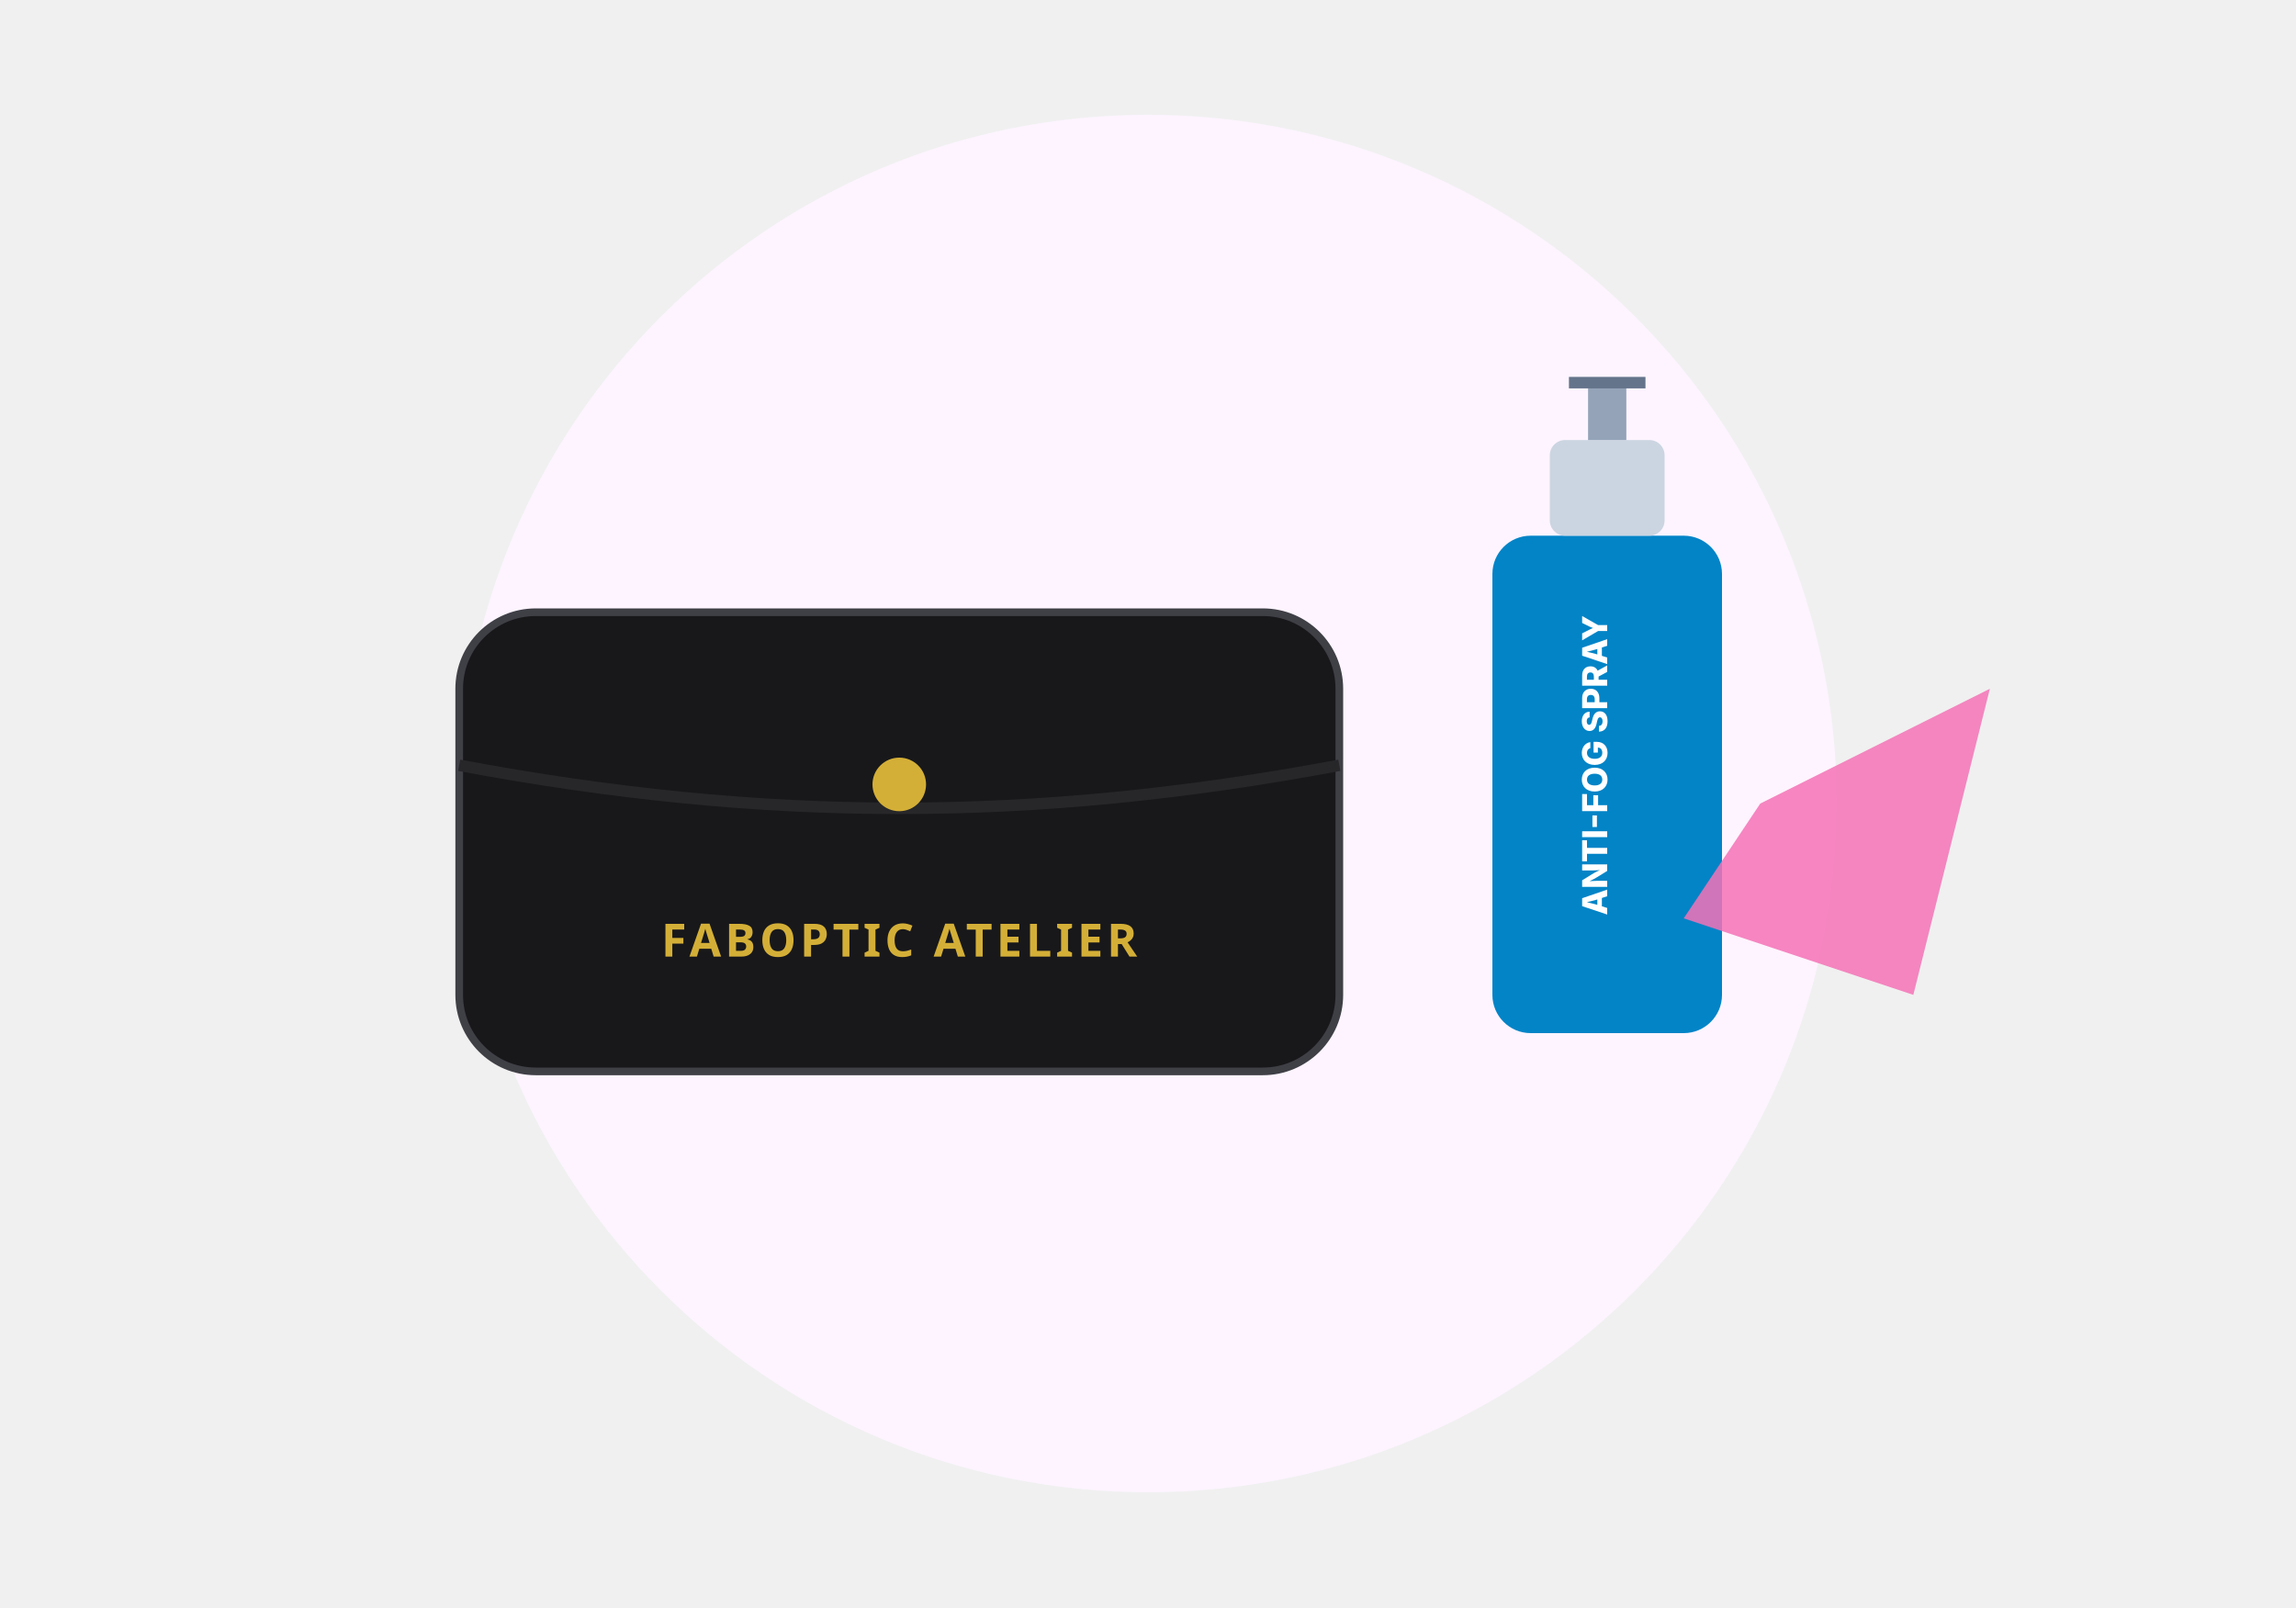
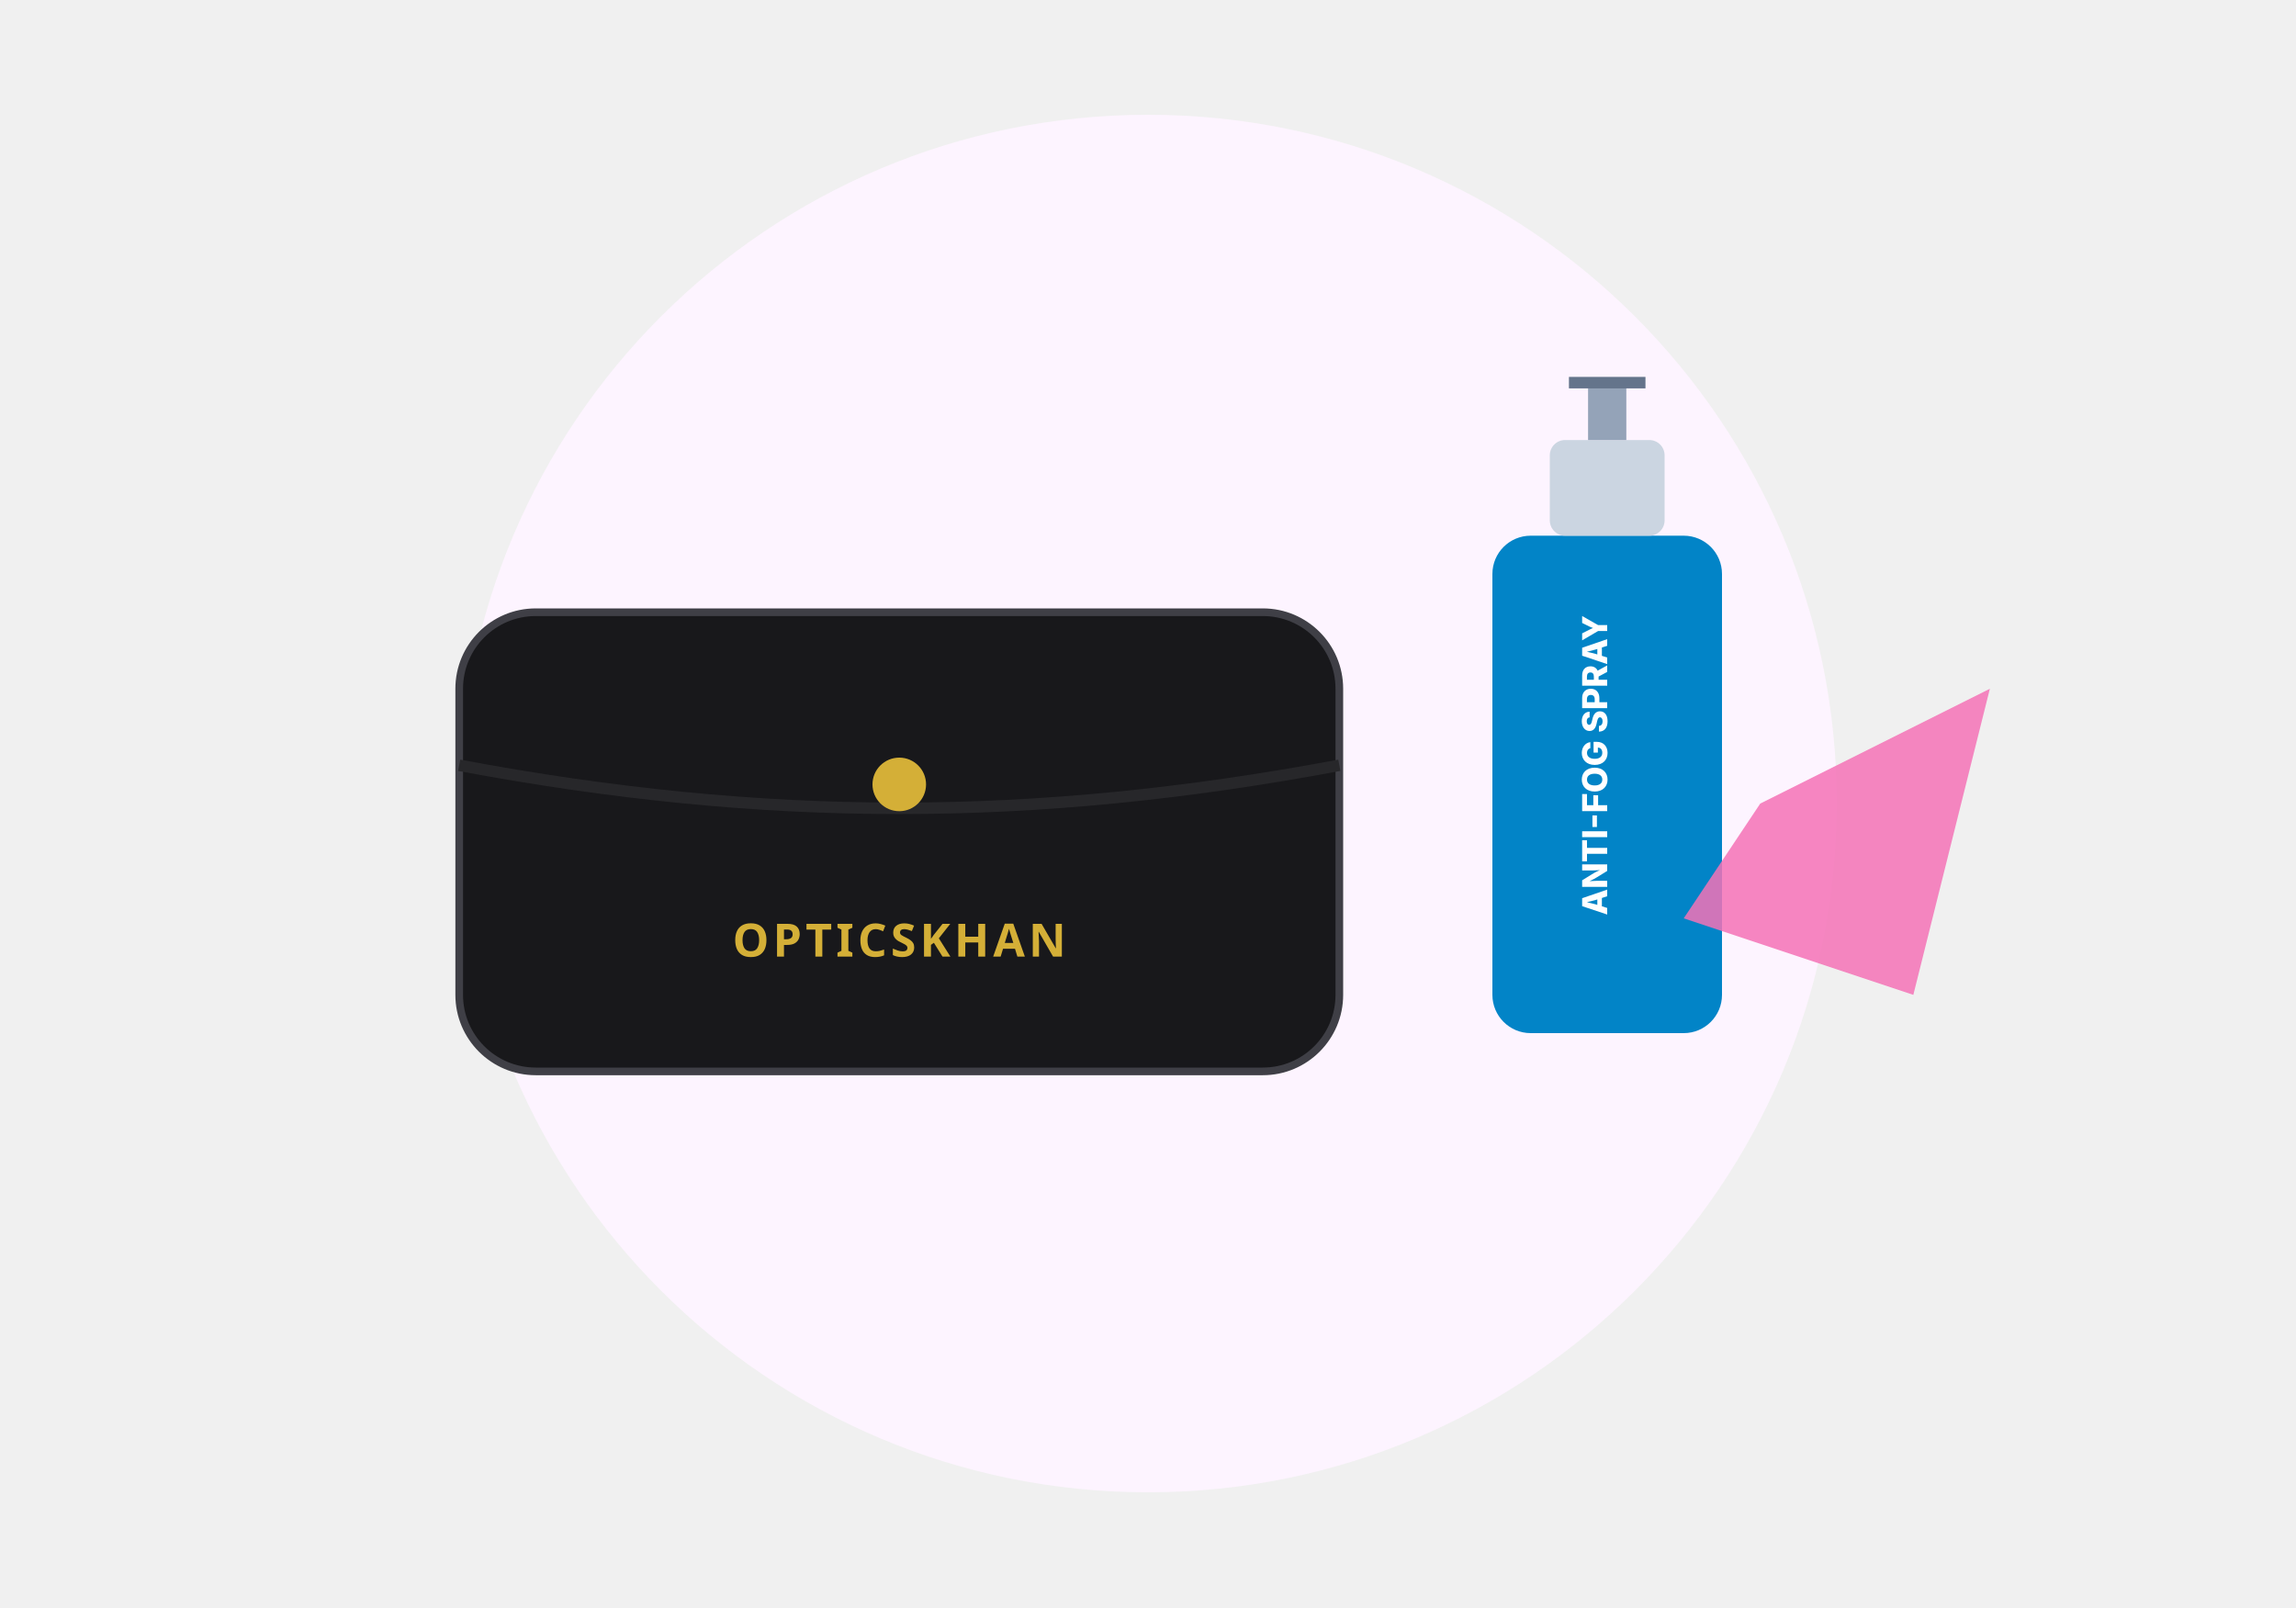
<svg xmlns="http://www.w3.org/2000/svg" width="600" height="420" viewBox="0 0 600 420" fill="none">
  <circle cx="300" cy="210" r="180" fill="#fdf4ff" />
  <g>
    <rect x="120" y="160" width="230" height="120" rx="20" fill="#18181b" stroke="#3f3f46" stroke-width="2" />
    <path d="M120 200 C200 215 270 215 350 200" stroke="#27272a" stroke-width="3" />
    <circle cx="235" cy="205" r="7" fill="#D4AF37" />
-     <text x="235" y="250" text-anchor="middle" font-family="'Syne', sans-serif" font-size="12" font-weight="800" fill="#D4AF37" letter-spacing="1">FABOPTIC ATELIER</text>
+     <text x="235" y="250" text-anchor="middle" font-family="'Syne', sans-serif" font-size="12" font-weight="800" fill="#D4AF37" letter-spacing="1">OPTICSKHAN</text>
    <rect x="390" y="140" width="60" height="130" rx="10" fill="#0284c7" />
    <rect x="405" y="115" width="30" height="25" rx="4" fill="#cbd5e1" />
    <rect x="415" y="100" width="10" height="15" fill="#94a3b8" />
    <path d="M410 100 H430" stroke="#64748b" stroke-width="3" />
    <text x="420" y="200" text-anchor="middle" font-family="'Inter', sans-serif" font-size="9" font-weight="800" fill="#fff" transform="rotate(-90 420 200)">ANTI-FOG SPRAY</text>
    <polygon points="460,210 520,180 500,260 440,240" fill="#f472b6" opacity="0.85" />
  </g>
</svg>
